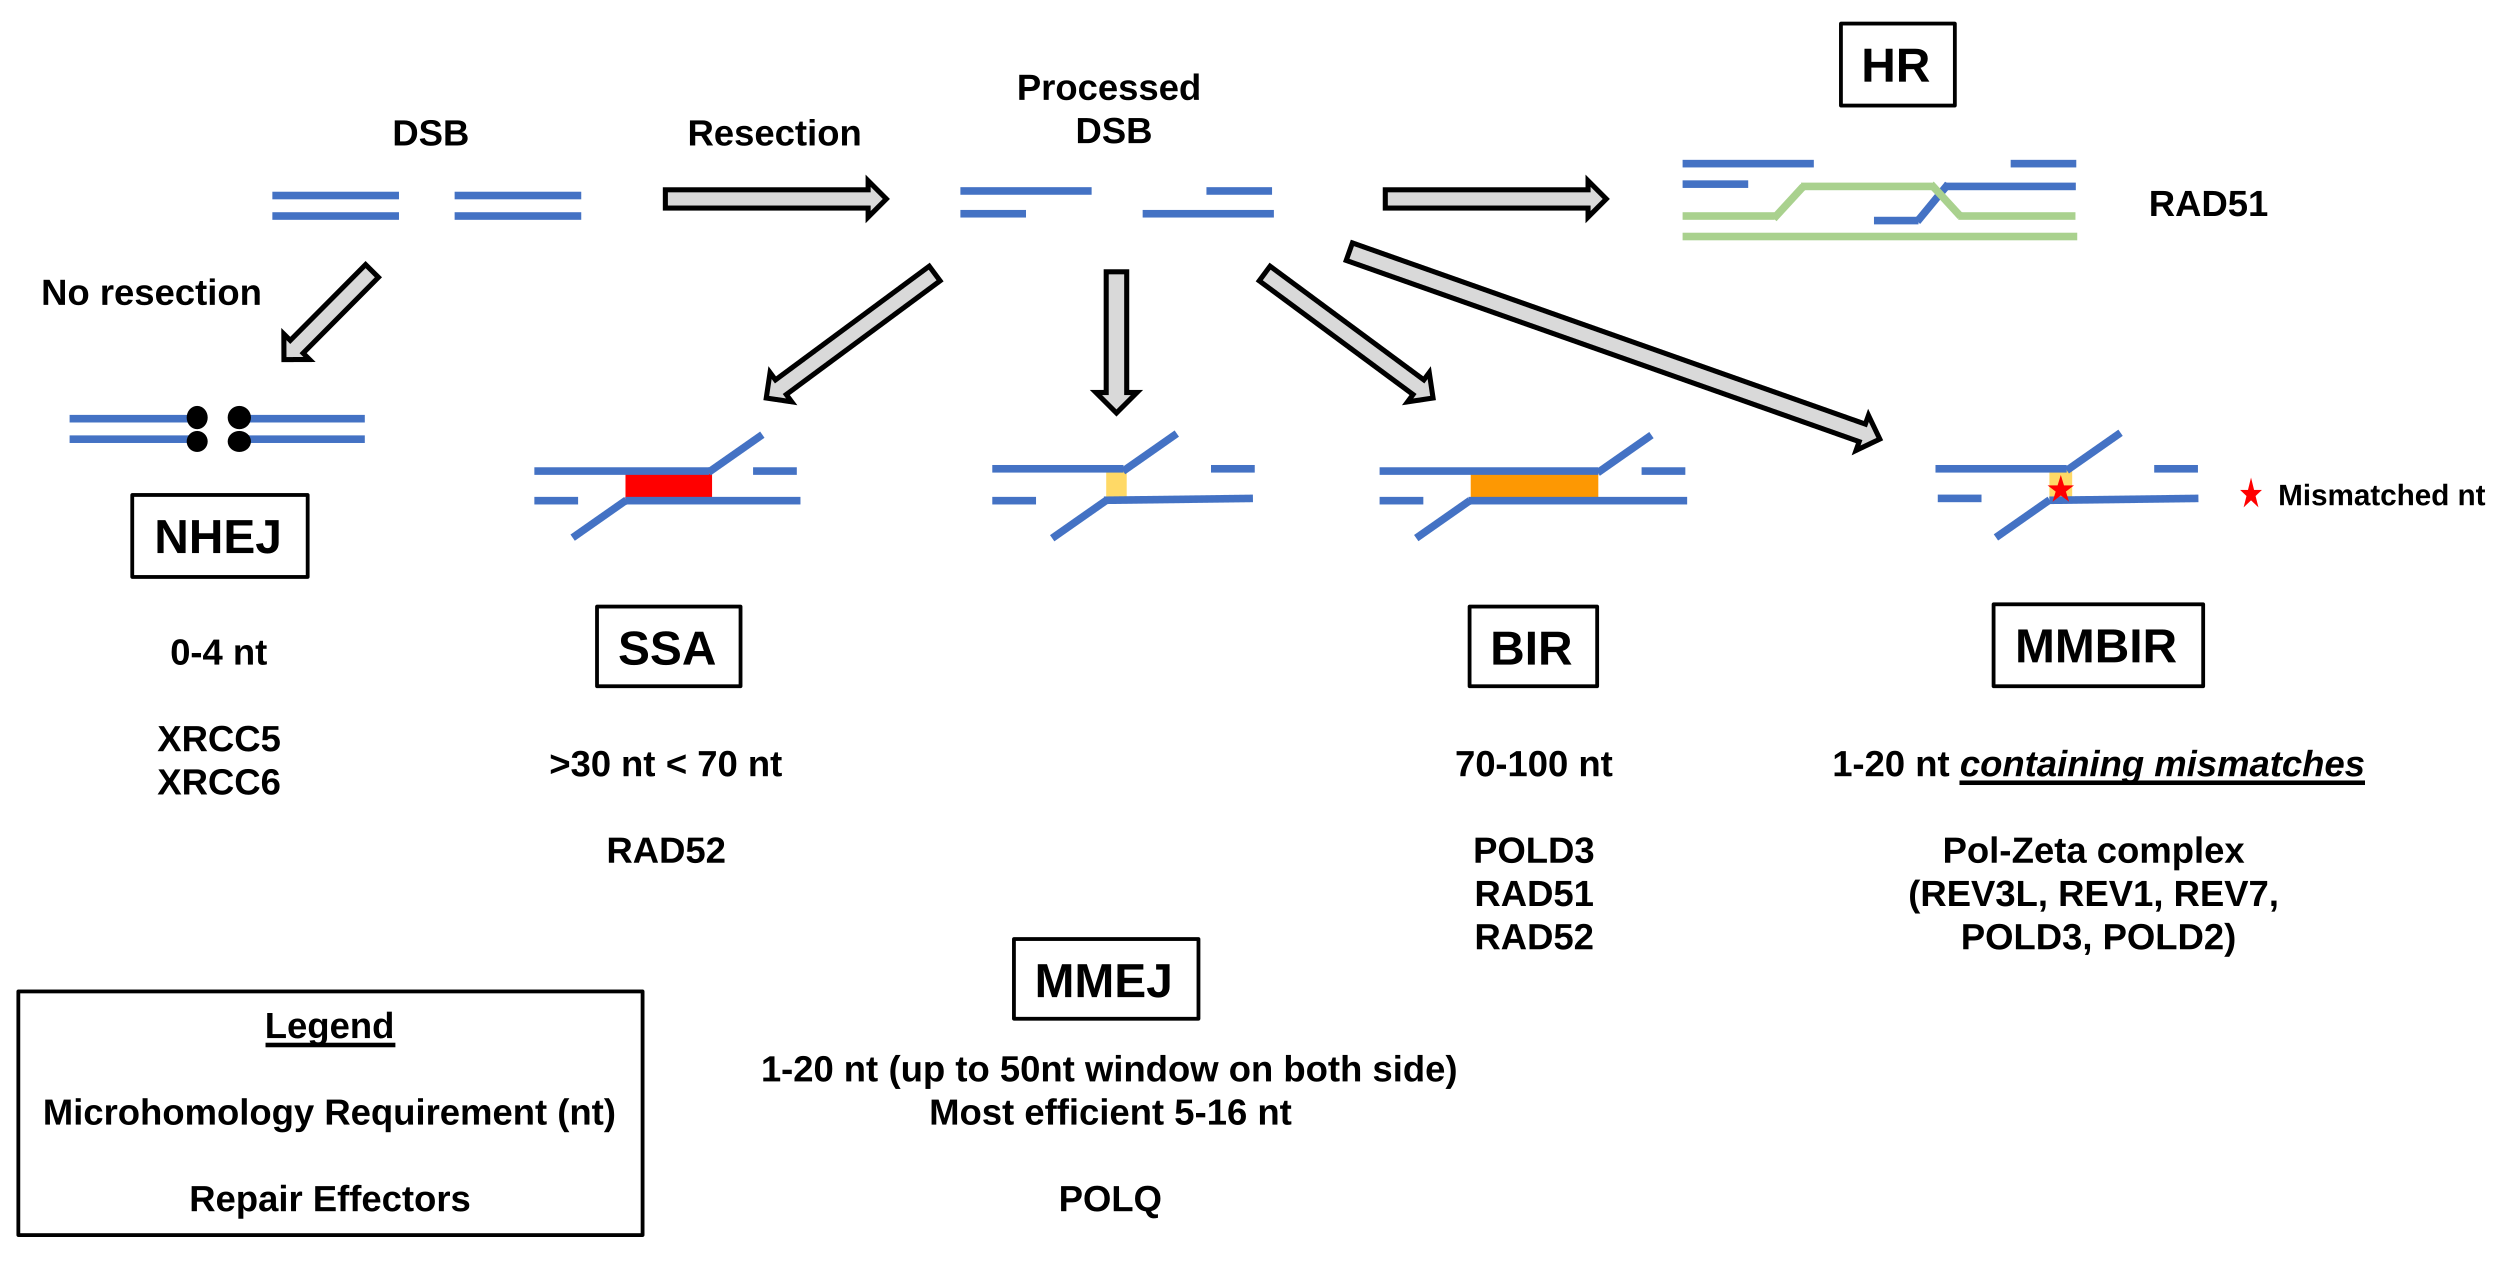
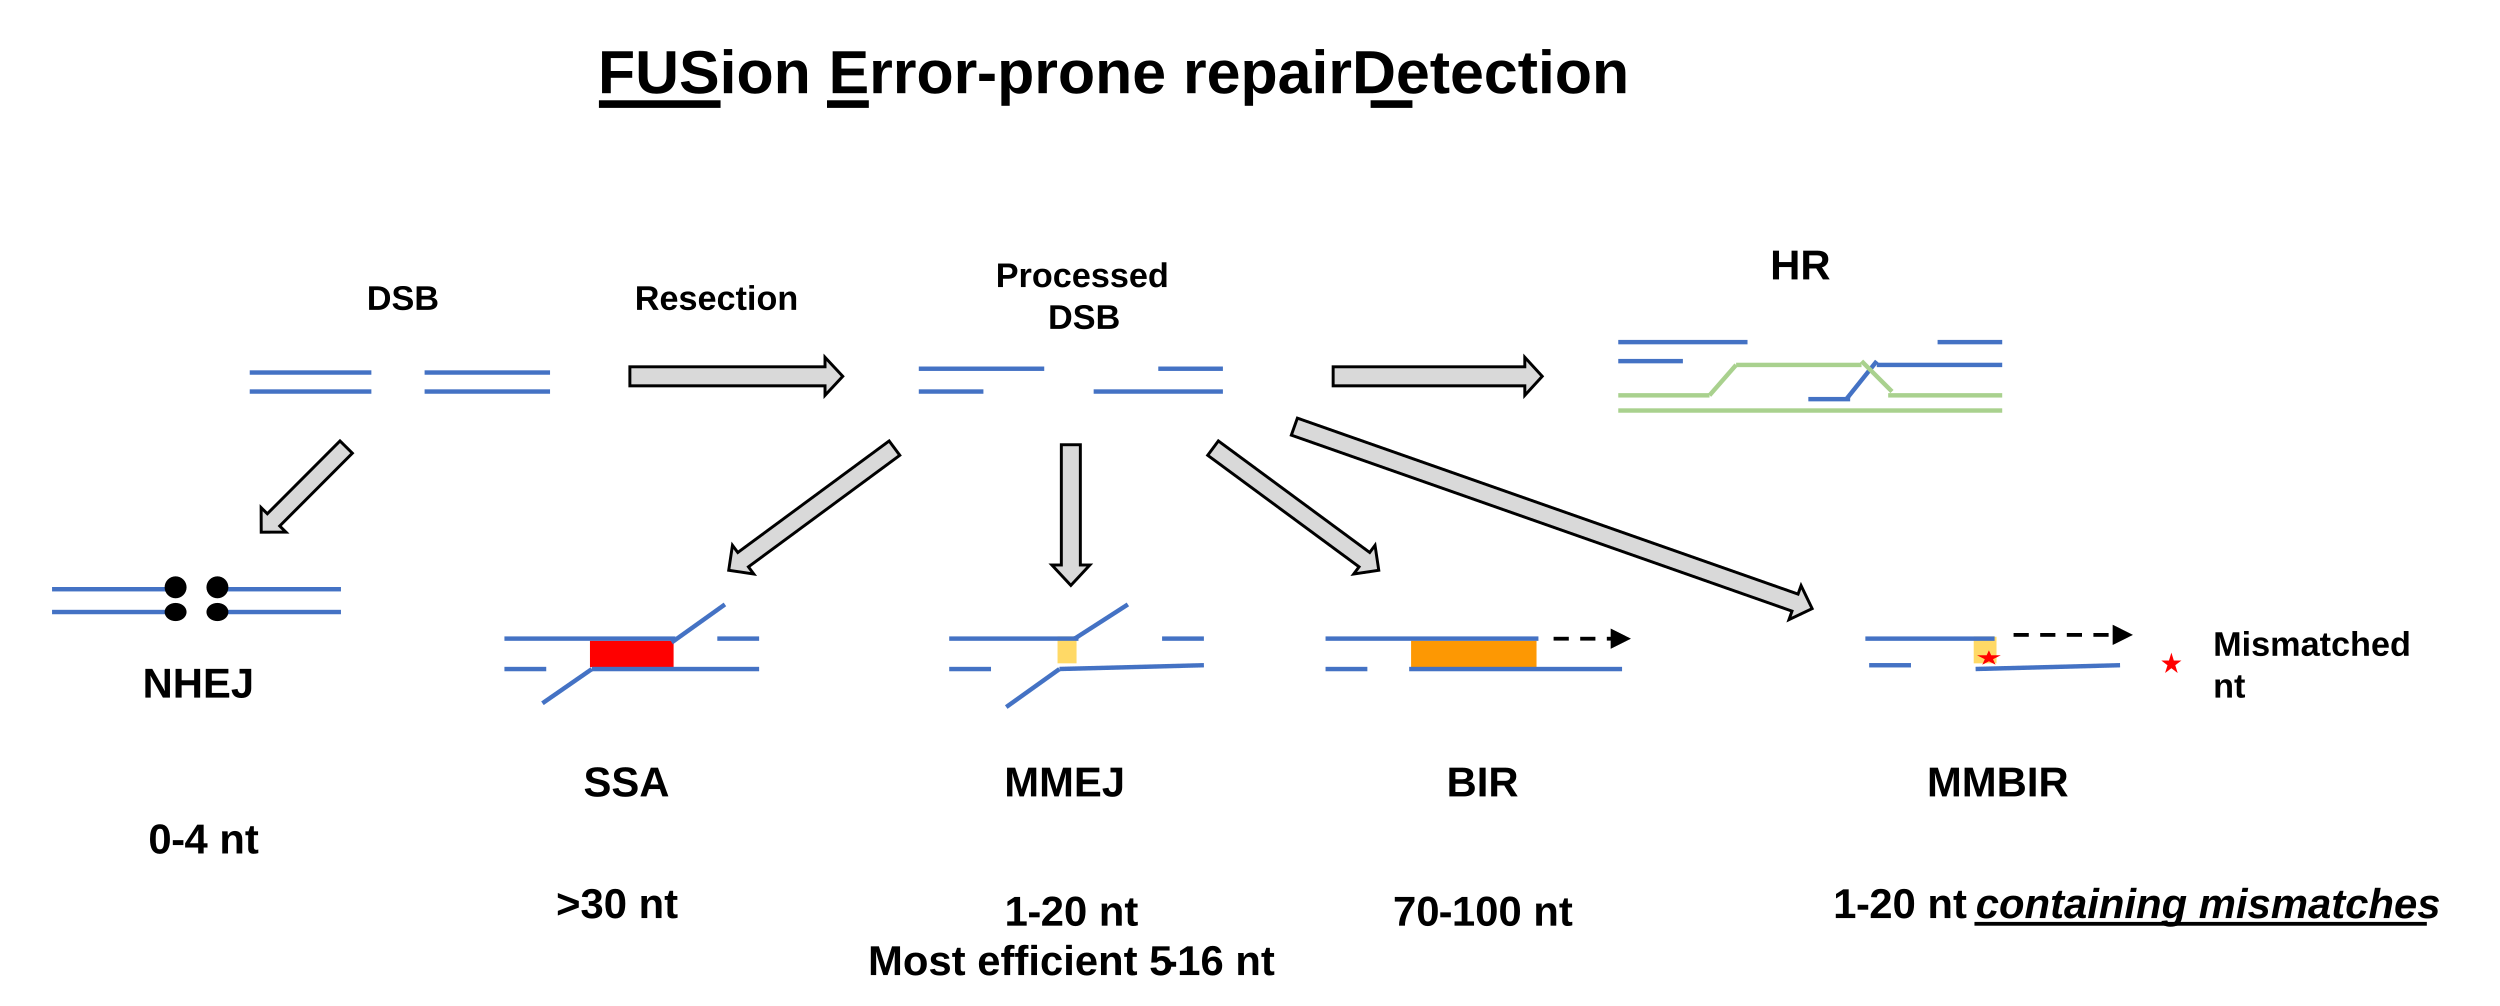
- <svg xmlns="http://www.w3.org/2000/svg" width="174mm" height="88mm" overflow="hidden" version="1.1" id="svg257" style="overflow:hidden">
+ <svg xmlns="http://www.w3.org/2000/svg" width="174mm" height="70mm" overflow="hidden" version="1.1" id="svg211" style="overflow:hidden">
  <defs id="defs5">
    <clipPath id="clip0">
      <rect x="0" y="0" width="1280" height="720" id="rect2" />
    </clipPath>
  </defs>
-   <path style="fill:none;fill-rule:evenodd;stroke:#4472c4;stroke-width:2;stroke-miterlimit:8" id="path9" stroke-miterlimit="8" d="M 71.646,51.433 H 104.955" />
-   <path style="fill:none;fill-rule:evenodd;stroke:#4472c4;stroke-width:2;stroke-miterlimit:8" id="path11" stroke-miterlimit="8" d="M 71.646,56.824 H 104.955" />
-   <path style="fill:none;fill-rule:evenodd;stroke:#4472c4;stroke-width:2;stroke-miterlimit:8" id="path13" stroke-miterlimit="8" d="m 119.591,51.433 h 33.309" />
-   <path style="fill:none;fill-rule:evenodd;stroke:#4472c4;stroke-width:2;stroke-miterlimit:8" id="path15" stroke-miterlimit="8" d="m 119.591,56.824 h 33.309" />
-   <path style="fill:#d9d9d9;fill-rule:evenodd;stroke:#000000;stroke-width:1.333;stroke-miterlimit:8" id="path17" stroke-miterlimit="8" d="m 99.545,72.95 -19.811,19.945 1.689,1.675 -6.73,0.025 -0.025,-6.727 1.689,1.675 19.81,-19.945 z" />
-   <path style="fill:none;fill-rule:evenodd;stroke:#4472c4;stroke-width:2;stroke-miterlimit:8" id="path19" stroke-miterlimit="8" d="M 18.308,110.138 H 51.617" />
-   <path style="fill:none;fill-rule:evenodd;stroke:#4472c4;stroke-width:2;stroke-miterlimit:8" id="path21" stroke-miterlimit="8" d="M 18.308,115.53 H 51.617" />
-   <path style="fill:none;fill-rule:evenodd;stroke:#4472c4;stroke-width:2;stroke-miterlimit:8" id="path23" stroke-miterlimit="8" d="M 62.657,110.138 H 95.965" />
-   <path style="fill:none;fill-rule:evenodd;stroke:#4472c4;stroke-width:2;stroke-miterlimit:8" id="path25" stroke-miterlimit="8" d="M 62.657,115.53 H 95.965" />
-   <path style="fill-rule:evenodd;stroke:#000000;stroke-width:1.333;stroke-miterlimit:8" id="path27" stroke-miterlimit="8" d="m 49.772,109.839 c 0,-1.323 0.939,-2.396 2.098,-2.396 1.158,0 2.098,1.073 2.098,2.396 0,1.323 -0.939,2.396 -2.098,2.396 -1.158,0 -2.098,-1.073 -2.098,-2.396 z" />
-   <path style="fill-rule:evenodd;stroke:#000000;stroke-width:1.333;stroke-miterlimit:8" id="path29" stroke-miterlimit="8" d="m 49.772,116.129 c 0,-1.158 0.939,-2.097 2.098,-2.097 1.158,0 2.098,0.939 2.098,2.097 0,1.158 -0.939,2.097 -2.098,2.097 -1.158,0 -2.098,-0.939 -2.098,-2.097 z" />
-   <path style="fill-rule:evenodd;stroke:#000000;stroke-width:1.333;stroke-miterlimit:8" id="path31" stroke-miterlimit="8" d="m 60.559,109.839 c 0,-1.323 1.073,-2.396 2.397,-2.396 1.324,0 2.397,1.073 2.397,2.396 0,1.323 -1.073,2.396 -2.397,2.396 -1.324,0 -2.397,-1.073 -2.397,-2.396 z" />
-   <path style="fill-rule:evenodd;stroke:#000000;stroke-width:1.333;stroke-miterlimit:8" id="path33" stroke-miterlimit="8" d="m 60.559,116.129 c 0,-1.158 1.073,-2.097 2.397,-2.097 1.324,0 2.397,0.939 2.397,2.097 0,1.158 -1.073,2.097 -2.397,2.097 -1.324,0 -2.397,-0.939 -2.397,-2.097 z" />
-   <rect style="fill:none;stroke:#000000;stroke-width:1;stroke-linejoin:round;stroke-miterlimit:10" id="rect35" stroke-miterlimit="10" height="21.565" width="46.147" y="130.206" x="34.789" />
-   <text style="font-weight:700;font-size:12.583px;font-family:Arial, Arial_MSFontService, sans-serif;stroke-width:1" id="text39" font-size="21" font-weight="700" x="40.573" y="145.514" transform="scale(1.000226,0.9997742)">NHEJ<tspan style="font-size:9.587px;stroke-width:1" id="tspan37" y="38.263" x="103.177" font-size="16">DSB</tspan>
+   <path style="fill:none;fill-rule:evenodd;stroke:#4472c4;stroke-width:1.165;stroke-miterlimit:8" id="path9" stroke-miterlimit="8" d="m 65.692,97.996 h 32" />
+   <path style="fill:none;fill-rule:evenodd;stroke:#4472c4;stroke-width:1.165;stroke-miterlimit:8" id="path11" stroke-miterlimit="8" d="m 65.692,102.996 h 32" />
+   <path style="fill:none;fill-rule:evenodd;stroke:#4472c4;stroke-width:1.165;stroke-miterlimit:8" id="path13" stroke-miterlimit="8" d="m 111.692,97.996 h 33" />
+   <path style="fill:none;fill-rule:evenodd;stroke:#4472c4;stroke-width:1.165;stroke-miterlimit:8" id="path15" stroke-miterlimit="8" d="m 111.692,102.996 h 33" />
+   <path style="fill:#d9d9d9;fill-rule:evenodd;stroke:#000000;stroke-width:0.776;stroke-miterlimit:8" id="path17" stroke-miterlimit="8" d="m 92.692,119.212 -19.113,19.153 1.629,1.608 -6.493,0.022 -0.023,-6.459 1.629,1.609 19.113,-19.15 z" />
+   <path style="fill:none;fill-rule:evenodd;stroke:#4472c4;stroke-width:1.165;stroke-miterlimit:8" id="path19" stroke-miterlimit="8" d="m 13.692,154.996 h 32" />
+   <path style="fill:none;fill-rule:evenodd;stroke:#4472c4;stroke-width:1.165;stroke-miterlimit:8" id="path21" stroke-miterlimit="8" d="m 13.692,160.996 h 32" />
+   <path style="fill:none;fill-rule:evenodd;stroke:#4472c4;stroke-width:1.165;stroke-miterlimit:8" id="path23" stroke-miterlimit="8" d="m 56.692,154.996 h 33" />
+   <path style="fill:none;fill-rule:evenodd;stroke:#4472c4;stroke-width:1.165;stroke-miterlimit:8" id="path25" stroke-miterlimit="8" d="m 56.692,160.996 h 33" />
+   <path style="fill-rule:evenodd;stroke:#000000;stroke-width:0.776;stroke-miterlimit:8" id="path27" stroke-miterlimit="8" d="m 43.693,154.493 c 0,-1.379 1.119,-2.499 2.5,-2.499 1.381,0 2.5,1.12 2.5,2.499 0,1.382 -1.119,2.501 -2.5,2.501 -1.381,0 -2.5,-1.119 -2.5,-2.501 z" />
+   <path style="fill-rule:evenodd;stroke:#000000;stroke-width:0.776;stroke-miterlimit:8" id="path29" stroke-miterlimit="8" d="m 43.693,160.995 c 0,-1.104 1.119,-2 2.5,-2 1.381,0 2.5,0.896 2.5,2 0,1.106 -1.119,2 -2.5,2 -1.381,0 -2.5,-0.894 -2.5,-2 z" />
+   <path style="fill-rule:evenodd;stroke:#000000;stroke-width:0.776;stroke-miterlimit:8" id="path31" stroke-miterlimit="8" d="m 54.693,154.493 c 0,-1.379 1.119,-2.499 2.5,-2.499 1.381,0 2.5,1.12 2.5,2.499 0,1.382 -1.119,2.501 -2.5,2.501 -1.381,0 -2.5,-1.119 -2.5,-2.501 z" />
+   <path style="fill-rule:evenodd;stroke:#000000;stroke-width:0.776;stroke-miterlimit:8" id="path33" stroke-miterlimit="8" d="m 54.693,160.995 c 0,-1.104 1.119,-2 2.5,-2 1.381,0 2.5,0.896 2.5,2 0,1.106 -1.119,2 -2.5,2 -1.381,0 -2.5,-0.894 -2.5,-2 z" />
+   <path style="fill:#d9d9d9;fill-rule:evenodd;stroke:#000000;stroke-width:0.776;stroke-miterlimit:8" id="path35" stroke-miterlimit="8" d="m 165.692,96.493 h 51.333 v -2.499 l 4.667,4.999 -4.667,5.001 v -2.499 h -51.333 z" />
+   <path style="fill:none;fill-rule:evenodd;stroke:#4472c4;stroke-width:1.165;stroke-miterlimit:8" id="path37" stroke-miterlimit="8" d="m 241.692,96.996 h 33" />
+   <path style="fill:none;fill-rule:evenodd;stroke:#4472c4;stroke-width:1.165;stroke-miterlimit:8" id="path39" stroke-miterlimit="8" d="m 241.692,102.996 h 17" />
+   <path style="fill:none;fill-rule:evenodd;stroke:#4472c4;stroke-width:1.165;stroke-miterlimit:8" id="path41" stroke-miterlimit="8" d="m 304.692,96.996 h 17" />
+   <path style="fill:none;fill-rule:evenodd;stroke:#4472c4;stroke-width:1.165;stroke-miterlimit:8" id="path43" stroke-miterlimit="8" d="m 287.692,102.996 h 34" />
+   <path style="fill:#d9d9d9;fill-rule:evenodd;stroke:#000000;stroke-width:0.776;stroke-miterlimit:8" id="path45" stroke-miterlimit="8" d="m 350.692,96.493 h 50.417 v -2.499 l 4.583,4.999 -4.583,5.001 v -2.499 h -50.417 z" />
+   <path style="fill:#d9d9d9;fill-rule:evenodd;stroke:#000000;stroke-width:0.776;stroke-miterlimit:8" id="path47" stroke-miterlimit="8" d="m 236.692,119.766 -39.812,29.343 1.401,1.886 -6.589,-0.982 0.986,-6.564 1.401,1.886 39.812,-29.34 z" />
+   <path style="fill:none;fill-rule:evenodd;stroke:#4472c4;stroke-width:1.165;stroke-miterlimit:8" id="path49" stroke-miterlimit="8" d="m 425.692,89.996 h 34" />
+   <path style="fill:none;fill-rule:evenodd;stroke:#4472c4;stroke-width:1.165;stroke-miterlimit:8" id="path51" stroke-miterlimit="8" d="m 425.692,94.996 h 17" />
+   <path style="fill:none;fill-rule:evenodd;stroke:#4472c4;stroke-width:1.165;stroke-miterlimit:8" id="path53" stroke-miterlimit="8" d="m 509.692,89.996 h 17" />
+   <path style="fill:none;fill-rule:evenodd;stroke:#4472c4;stroke-width:1.165;stroke-miterlimit:8" id="path55" stroke-miterlimit="8" d="m 493.692,95.996 h 33" />
+   <path style="fill:none;fill-rule:evenodd;stroke:#4472c4;stroke-width:1.165;stroke-miterlimit:8" id="path57" stroke-miterlimit="8" d="m 485.692,104.994 8,-10" />
+   <path style="fill:none;fill-rule:evenodd;stroke:#a9d18e;stroke-width:1.165;stroke-miterlimit:8" id="path59" stroke-miterlimit="8" d="m 425.692,103.996 h 24" />
+   <path style="fill:none;fill-rule:evenodd;stroke:#a9d18e;stroke-width:1.165;stroke-miterlimit:8" id="path61" stroke-miterlimit="8" d="m 449.691,103.995 7,-8" />
+   <path style="fill:none;fill-rule:evenodd;stroke:#a9d18e;stroke-width:1.165;stroke-miterlimit:8" id="path63" stroke-miterlimit="8" d="m 456.692,95.996 h 33" />
+   <path style="fill:none;fill-rule:evenodd;stroke:#a9d18e;stroke-width:1.165;stroke-miterlimit:8" id="path65" stroke-miterlimit="8" d="m 489.693,94.995 8,8" />
+   <path style="fill:none;fill-rule:evenodd;stroke:#a9d18e;stroke-width:1.165;stroke-miterlimit:8" id="path67" stroke-miterlimit="8" d="m 496.692,103.996 h 30" />
+   <path style="fill:none;fill-rule:evenodd;stroke:#a9d18e;stroke-width:1.165;stroke-miterlimit:8" id="path69" stroke-miterlimit="8" d="m 425.692,107.991 h 101" />
+   <path style="fill:none;fill-rule:evenodd;stroke:#4472c4;stroke-width:1.165;stroke-miterlimit:8" id="path71" stroke-miterlimit="8" d="m 475.692,104.996 h 11" />
+   <path style="fill:#ff0000;fill-rule:evenodd" id="path73" d="m 155.192,168.495 h 22 v 7 h -22 z" />
+   <path style="fill:none;fill-rule:evenodd;stroke:#4472c4;stroke-width:1.165;stroke-miterlimit:8" id="path75" stroke-miterlimit="8" d="m 142.691,184.996 13,-9" />
+   <path style="fill:none;fill-rule:evenodd;stroke:#4472c4;stroke-width:1.165;stroke-miterlimit:8" id="path77" stroke-miterlimit="8" d="m 132.692,175.996 h 11" />
+   <path style="fill:none;fill-rule:evenodd;stroke:#4472c4;stroke-width:1.165;stroke-miterlimit:8" id="path79" stroke-miterlimit="8" d="m 176.692,168.994 14,-10" />
+   <path style="fill:none;fill-rule:evenodd;stroke:#4472c4;stroke-width:1.165;stroke-miterlimit:8" id="path81" stroke-miterlimit="8" d="m 188.692,167.991 h 11" />
+   <path style="fill:none;fill-rule:evenodd;stroke:#4472c4;stroke-width:1.165;stroke-miterlimit:8" id="path83" stroke-miterlimit="8" d="m 132.692,167.991 h 45" />
+   <path style="fill:none;fill-rule:evenodd;stroke:#4472c4;stroke-width:1.165;stroke-miterlimit:8" id="path85" stroke-miterlimit="8" d="m 155.692,175.996 h 44" />
+   <path style="fill:#d9d9d9;fill-rule:evenodd;stroke:#000000;stroke-width:0.776;stroke-miterlimit:8" id="path87" stroke-miterlimit="8" d="m 284.192,116.995 v 31.629 h 2.5 l -5,5.371 -5,-5.371 h 2.5 v -31.629 z" />
+   <path style="fill:#ffd966;fill-rule:evenodd" id="path89" d="m 278.191,167.495 h 5.001 v 7 h -5.001 z" />
+   <path style="fill:none;fill-rule:evenodd;stroke:#4472c4;stroke-width:1.165;stroke-miterlimit:8" id="path91" stroke-miterlimit="8" d="m 249.692,167.991 h 34" />
+   <path style="fill:none;fill-rule:evenodd;stroke:#4472c4;stroke-width:1.165;stroke-miterlimit:8" id="path93" stroke-miterlimit="8" d="m 264.692,185.994 14,-10" />
+   <path style="fill:none;fill-rule:evenodd;stroke:#4472c4;stroke-width:1.165;stroke-miterlimit:8" id="path95" stroke-miterlimit="8" d="m 249.692,175.996 h 11" />
+   <path style="fill:none;fill-rule:evenodd;stroke:#4472c4;stroke-width:1.165;stroke-miterlimit:8" id="path97" stroke-miterlimit="8" d="m 282.692,167.996 14,-9" />
+   <path style="fill:none;fill-rule:evenodd;stroke:#4472c4;stroke-width:1.165;stroke-miterlimit:8" id="path99" stroke-miterlimit="8" d="m 305.692,167.991 h 11" />
+   <path style="fill:none;fill-rule:evenodd;stroke:#4472c4;stroke-width:1.165;stroke-miterlimit:8" id="path101" stroke-miterlimit="8" d="m 278.692,175.983 38,-1" />
+   <path style="fill:#d9d9d9;fill-rule:evenodd;stroke:#000000;stroke-width:0.776;stroke-miterlimit:8" id="path103" stroke-miterlimit="8" d="m 317.692,119.766 39.812,29.343 -1.4,1.886 6.588,-0.982 -0.986,-6.564 -1.4,1.886 -39.812,-29.34 z" />
+   <path style="fill:#fd9803;fill-rule:evenodd" id="path105" d="m 371.192,168.495 h 33 v 7 h -33 z" />
+   <path style="fill:none;fill-rule:evenodd;stroke:#4472c4;stroke-width:1.165;stroke-miterlimit:8" id="path107" stroke-miterlimit="8" d="m 348.692,175.996 h 11" />
+   <path style="fill:none;fill-rule:evenodd;stroke:#4472c4;stroke-width:1.165;stroke-miterlimit:8" id="path109" stroke-miterlimit="8" d="m 348.692,167.991 h 56" />
+   <path style="fill:none;fill-rule:evenodd;stroke:#4472c4;stroke-width:1.165;stroke-miterlimit:8" id="path111" stroke-miterlimit="8" d="m 370.692,175.996 h 56" />
+   <path style="fill:#ffd966;fill-rule:evenodd" id="path113" d="m 519.194,167.496 h 6 v 7 h -6 z" />
+   <path style="fill:none;fill-rule:evenodd;stroke:#4472c4;stroke-width:1.165;stroke-miterlimit:8" id="path115" stroke-miterlimit="8" d="m 490.692,167.996 h 34" />
+   <path style="fill:none;fill-rule:evenodd;stroke:#4472c4;stroke-width:1.165;stroke-miterlimit:8" id="path117" stroke-miterlimit="8" d="m 491.692,174.996 h 11" />
+   <path style="fill:none;fill-rule:evenodd;stroke:#4472c4;stroke-width:1.165;stroke-miterlimit:8" id="path119" stroke-miterlimit="8" d="m 519.692,175.983 38,-1" />
+   <path style="fill:#ff0000;fill-rule:evenodd;stroke:#ff0000;stroke-width:0.776;stroke-miterlimit:8" id="path121" stroke-miterlimit="8" d="m 521.692,172.763 h 1.146 l 0.353,-0.765 0.354,0.765 h 1.148 l -0.928,0.472 0.354,0.763 -0.928,-0.471 -0.925,0.471 0.354,-0.763 z" />
+   <path style="fill:#ff0000;fill-rule:evenodd;stroke:#ff0000;stroke-width:0.776;stroke-miterlimit:8" id="path123" stroke-miterlimit="8" d="m 569.692,174.142 h 1.148 l 0.354,-1.148 0.353,1.148 h 1.146 l -0.928,0.707 0.354,1.146 -0.925,-0.708 -0.928,0.708 0.354,-1.146 z" />
+   <path style="fill:#d9d9d9;fill-rule:evenodd;stroke:#000000;stroke-width:0.776;stroke-miterlimit:8" id="path125" stroke-miterlimit="8" d="m 339.692,114.471 131.703,46.286 -0.794,2.238 6.091,-2.893 -2.909,-6.057 -0.796,2.238 -131.704,-46.288 z" />
+   <text style="font-weight:700;font-size:9px;font-family:Arial, Arial_MSFontService, sans-serif" id="text183" font-size="9" font-weight="700" x="96.479" y="81.506">DSB<tspan style="font-size:9px" id="tspan127" y="81.506" x="166.968" font-size="9">Resection</tspan>
+     <tspan style="font-size:9px" id="tspan129" y="75.506" x="261.93" font-size="9">Processed</tspan>
+     <tspan style="font-size:9px" id="tspan131" y="86.506" x="275.684" font-size="9">DSB</tspan>
+     <tspan style="font-size:11px" id="tspan133" y="183.506" x="37.504" font-size="11">NHEJ</tspan>
+     <tspan style="font-size:11px" id="tspan135" y="209.506" x="153.497" font-size="11">SSA</tspan>
+     <tspan style="font-size:11px" id="tspan137" y="209.506" x="264.175" font-size="11">MMEJ</tspan>
+     <tspan style="font-size:11px" id="tspan139" y="209.506" x="380.522" font-size="11">BIR</tspan>
+     <tspan style="font-size:11px" id="tspan141" y="209.506" x="506.898" font-size="11">MMBIR</tspan>
+     <tspan style="font-size:9px" id="tspan143" y="172.506" x="582.176" font-size="9">Mismatched</tspan>
+     <tspan style="font-size:9px" id="tspan145" y="183.506" x="582.176" font-size="9">nt</tspan>
+     <tspan style="font-size:11px" id="tspan147" y="73.506" x="465.652" font-size="11">HR</tspan>
+     <tspan style="font-size:11px" id="tspan149" y="224.506" x="39.022" font-size="11">0</tspan>
+     <tspan style="font-size:11px" id="tspan151" y="224.506" x="45.022" font-size="11">-</tspan>
+     <tspan style="font-size:11px" id="tspan153" y="224.506" x="48.522" font-size="11">4 nt</tspan>
+     <tspan style="font-size:11px" id="tspan155" y="241.506" x="146.27" font-size="11">&gt;30 nt</tspan>
+     <tspan style="font-size:11px" id="tspan157" y="243.506" x="264.26" font-size="11">1</tspan>
+     <tspan style="font-size:11px" id="tspan159" y="243.506" x="270.26" font-size="11">-</tspan>
+     <tspan style="font-size:11px" id="tspan161" y="243.506" x="273.76" font-size="11">20 nt</tspan>
+     <tspan style="font-size:11px" id="tspan163" y="256.506" x="228.34" font-size="11">Most efficient 5</tspan>
+     <tspan style="font-size:11px" id="tspan165" y="256.506" x="306.173" font-size="11">-</tspan>
+     <tspan style="font-size:11px" id="tspan167" y="256.506" x="309.673" font-size="11">16 nt</tspan>
+     <tspan style="font-size:11px" id="tspan169" y="243.506" x="366.439" font-size="11">70</tspan>
+     <tspan style="font-size:11px" id="tspan171" y="243.506" x="378.439" font-size="11">-</tspan>
+     <tspan style="font-size:11px" id="tspan173" y="243.506" x="381.939" font-size="11">100 nt</tspan>
+     <tspan style="font-size:11px" id="tspan175" y="241.506" x="482.226" font-size="11">1</tspan>
+     <tspan style="font-size:11px" id="tspan177" y="241.506" x="488.226" font-size="11">-</tspan>
+     <tspan style="font-size:11px" id="tspan179" y="241.506" x="491.726" font-size="11">20 nt</tspan>
+     <tspan style="font-style:italic;font-size:11px" id="tspan181" y="241.506" x="519.726" font-size="11" font-style="italic">containing mismatches</tspan>
  </text>
-   <path style="fill:#d9d9d9;fill-rule:evenodd;stroke:#000000;stroke-width:1.333;stroke-miterlimit:8" id="path41" stroke-miterlimit="8" d="m 175.026,49.935 h 53.338 v -2.396 l 4.794,4.792 -4.794,4.792 v -2.396 h -53.338 z" />
-   <text style="font-weight:700;font-size:9.587px;font-family:Arial, Arial_MSFontService, sans-serif;stroke-width:1" id="text45" font-size="16" font-weight="700" x="10.808" y="80.205" transform="scale(1.000226,0.9997742)">No resection<tspan style="font-size:9.587px;stroke-width:1" id="tspan43" y="38.263" x="180.814" font-size="16">Resection</tspan>
-   </text>
-   <path style="fill:none;fill-rule:evenodd;stroke:#4472c4;stroke-width:2;stroke-miterlimit:8" id="path47" stroke-miterlimit="8" d="m 252.637,50.235 h 34.52" />
-   <path style="fill:none;fill-rule:evenodd;stroke:#4472c4;stroke-width:2;stroke-miterlimit:8" id="path49" stroke-miterlimit="8" d="m 252.637,56.225 h 17.26" />
-   <path style="fill:none;fill-rule:evenodd;stroke:#4472c4;stroke-width:2;stroke-miterlimit:8" id="path51" stroke-miterlimit="8" d="m 317.361,50.235 h 17.26" />
-   <path style="fill:none;fill-rule:evenodd;stroke:#4472c4;stroke-width:2;stroke-miterlimit:8" id="path53" stroke-miterlimit="8" d="m 300.581,56.225 h 34.52" />
-   <path style="fill:#d9d9d9;fill-rule:evenodd;stroke:#000000;stroke-width:1.333;stroke-miterlimit:8" id="path55" stroke-miterlimit="8" d="m 364.407,49.935 h 53.338 v -2.396 l 4.794,4.792 -4.794,4.792 v -2.396 h -53.338 z" />
-   <rect style="fill:none;stroke:#000000;stroke-width:1;stroke-linejoin:round;stroke-miterlimit:10" id="rect57" stroke-miterlimit="10" height="21.565" width="29.965" y="6.206" x="484.268" />
-   <text style="font-weight:700;font-size:12.583px;font-family:Arial, Arial_MSFontService, sans-serif;stroke-width:1" id="text63" font-size="21" font-weight="700" x="489.504" y="21.486" transform="scale(1.000226,0.9997742)">HR<tspan style="font-size:9.587px;stroke-width:1" id="tspan59" y="26.279" x="267.421" font-size="16">Processed</tspan>
-     <tspan style="font-size:9.587px;stroke-width:1" id="tspan61" y="37.663" x="282.848" font-size="16">DSB</tspan>
-   </text>
-   <path style="fill:#d9d9d9;fill-rule:evenodd;stroke:#000000;stroke-width:1.333;stroke-miterlimit:8" id="path65" stroke-miterlimit="8" d="m 247.288,73.872 -40.451,29.907 1.423,1.923 -6.694,-1.002 1.001,-6.691 1.423,1.923 40.45,-29.908 z" />
-   <path style="fill:none;fill-rule:evenodd;stroke:#4472c4;stroke-width:2;stroke-miterlimit:8" id="path67" stroke-miterlimit="8" d="m 442.616,43.046 h 34.52" />
-   <path style="fill:none;fill-rule:evenodd;stroke:#4472c4;stroke-width:2;stroke-miterlimit:8" id="path69" stroke-miterlimit="8" d="m 442.616,48.438 h 17.26" />
-   <path style="fill:none;fill-rule:evenodd;stroke:#4472c4;stroke-width:2;stroke-miterlimit:8" id="path71" stroke-miterlimit="8" d="m 528.916,43.046 h 17.26" />
-   <path style="fill:none;fill-rule:evenodd;stroke:#4472c4;stroke-width:2;stroke-miterlimit:8" id="path73" stroke-miterlimit="8" d="m 511.536,49.037 h 34.52" />
-   <path style="fill:none;fill-rule:evenodd;stroke:#4472c4;stroke-width:2;stroke-miterlimit:8" id="path75" stroke-miterlimit="8" d="m 504.345,58.274 8.104,-9.836" />
-   <path style="fill:none;fill-rule:evenodd;stroke:#a9d18e;stroke-width:2;stroke-miterlimit:8" id="path77" stroke-miterlimit="8" d="m 442.616,56.824 h 24.228" />
-   <path style="fill:none;fill-rule:evenodd;stroke:#a9d18e;stroke-width:2;stroke-miterlimit:8" id="path79" stroke-miterlimit="8" d="m 466.589,57.511 7.776,-8.475" />
-   <path style="fill:none;fill-rule:evenodd;stroke:#a9d18e;stroke-width:2;stroke-miterlimit:8" id="path81" stroke-miterlimit="8" d="m 473.78,49.037 h 34.52" />
-   <path style="fill:none;fill-rule:evenodd;stroke:#a9d18e;stroke-width:2;stroke-miterlimit:8" id="path83" stroke-miterlimit="8" d="m 507.941,48.438 7.777,8.475" />
-   <path style="fill:none;fill-rule:evenodd;stroke:#a9d18e;stroke-width:2;stroke-miterlimit:8" id="path85" stroke-miterlimit="8" d="m 515.132,56.824 h 30.828" />
-   <path style="fill:none;fill-rule:evenodd;stroke:#a9d18e;stroke-width:2;stroke-miterlimit:8" id="path87" stroke-miterlimit="8" d="M 442.616,62.215 H 546.428" />
-   <path style="fill:none;fill-rule:evenodd;stroke:#4472c4;stroke-width:2;stroke-miterlimit:8" id="path89" stroke-miterlimit="8" d="m 492.958,58.022 h 11.711" />
-   <rect style="fill:#ff0000;stroke-width:1" id="rect91" height="7.188" width="22.774" y="124.515" x="164.539" />
-   <path style="fill:none;fill-rule:evenodd;stroke:#4472c4;stroke-width:2;stroke-miterlimit:8" id="path93" stroke-miterlimit="8" d="m 150.634,141.436 14.139,-9.895" />
-   <path style="fill:none;fill-rule:evenodd;stroke:#4472c4;stroke-width:2;stroke-miterlimit:8" id="path95" stroke-miterlimit="8" d="m 140.566,131.703 h 11.507" />
-   <path style="fill:none;fill-rule:evenodd;stroke:#4472c4;stroke-width:2;stroke-miterlimit:8" id="path97" stroke-miterlimit="8" d="m 186.394,124.233 14.139,-9.895" />
-   <path style="fill:none;fill-rule:evenodd;stroke:#4472c4;stroke-width:2;stroke-miterlimit:8" id="path99" stroke-miterlimit="8" d="m 198.1,123.916 h 11.507" />
-   <path style="fill:none;fill-rule:evenodd;stroke:#4472c4;stroke-width:2;stroke-miterlimit:8" id="path101" stroke-miterlimit="8" d="m 140.566,123.916 h 46.027" />
-   <path style="fill:none;fill-rule:evenodd;stroke:#4472c4;stroke-width:2;stroke-miterlimit:8" id="path103" stroke-miterlimit="8" d="m 164.539,131.703 46.027,-8e-5" />
-   <rect style="fill:none;stroke:#000000;stroke-width:1;stroke-linejoin:round;stroke-miterlimit:10" id="rect105" stroke-miterlimit="10" height="20.966" width="37.756" y="159.559" x="157.047" />
-   <text style="font-weight:700;font-size:12.583px;font-family:Arial, Arial_MSFontService, sans-serif;stroke-width:1" id="text107" font-size="21" font-weight="700" x="162.548" y="174.873" transform="scale(1.000226,0.9997742)">SSA</text>
-   <path style="fill:#d9d9d9;fill-rule:evenodd;stroke:#000000;stroke-width:1.333;stroke-miterlimit:8" id="path109" stroke-miterlimit="8" d="M 296.386,71.5 V 103.249 h 2.697 l -5.394,5.391 -5.394,-5.391 h 2.697 V 71.5 Z" />
-   <rect style="fill:#ffd966;stroke-width:1" id="rect111" height="7.787" width="5.394" y="123.317" x="290.992" />
-   <path style="fill:none;fill-rule:evenodd;stroke:#4472c4;stroke-width:2;stroke-miterlimit:8" id="path113" stroke-miterlimit="8" d="m 261.027,123.317 h 34.52" />
-   <path style="fill:none;fill-rule:evenodd;stroke:#4472c4;stroke-width:2;stroke-miterlimit:8" id="path115" stroke-miterlimit="8" d="m 276.78,141.585 14.138,-9.895" />
-   <path style="fill:none;fill-rule:evenodd;stroke:#4472c4;stroke-width:2;stroke-miterlimit:8" id="path117" stroke-miterlimit="8" d="m 261.027,131.703 h 11.507" />
-   <path style="fill:none;fill-rule:evenodd;stroke:#4472c4;stroke-width:2;stroke-miterlimit:8" id="path119" stroke-miterlimit="8" d="m 295.422,123.942 14.139,-9.895" />
-   <path style="fill:none;fill-rule:evenodd;stroke:#4472c4;stroke-width:2;stroke-miterlimit:8" id="path121" stroke-miterlimit="8" d="m 318.56,123.317 h 11.507" />
-   <path style="fill:none;fill-rule:evenodd;stroke:#4472c4;stroke-width:2;stroke-miterlimit:8" id="path123" stroke-miterlimit="8" d="m 290.393,131.605 39.198,-0.5" />
-   <rect style="fill:none;stroke:#000000;stroke-width:1;stroke-linejoin:round;stroke-miterlimit:10" id="rect125" stroke-miterlimit="10" height="20.966" width="48.544" y="247.018" x="266.72" />
-   <text style="font-weight:700;font-size:12.583px;font-family:Arial, Arial_MSFontService, sans-serif;stroke-width:1" id="text127" font-size="21" font-weight="700" x="272.09" y="262.352" transform="scale(1.000226,0.9997742)">MMEJ</text>
-   <path style="fill:#d9d9d9;fill-rule:evenodd;stroke:#000000;stroke-width:1.333;stroke-miterlimit:8" id="path129" stroke-miterlimit="8" d="m 331.251,73.872 40.45,29.908 -1.423,1.923 6.694,-1.001 -1.002,-6.691 -1.423,1.923 -40.45,-29.908 z" />
-   <rect style="fill:#fd9803;stroke-width:1" id="rect131" height="7.188" width="33.561" y="124.515" x="386.881" />
-   <path style="fill:none;fill-rule:evenodd;stroke:#4472c4;stroke-width:2;stroke-miterlimit:8" id="path133" stroke-miterlimit="8" d="m 372.546,141.547 14.139,-9.895" />
-   <path style="fill:none;fill-rule:evenodd;stroke:#4472c4;stroke-width:2;stroke-miterlimit:8" id="path135" stroke-miterlimit="8" d="m 362.909,131.703 h 11.507" />
-   <path style="fill:none;fill-rule:evenodd;stroke:#4472c4;stroke-width:2;stroke-miterlimit:8" id="path137" stroke-miterlimit="8" d="m 420.284,124.344 14.139,-9.895" />
-   <path style="fill:none;fill-rule:evenodd;stroke:#4472c4;stroke-width:2;stroke-miterlimit:8" id="path139" stroke-miterlimit="8" d="m 431.829,123.916 h 11.507" />
-   <path style="fill:none;fill-rule:evenodd;stroke:#4472c4;stroke-width:2;stroke-miterlimit:8" id="path141" stroke-miterlimit="8" d="m 362.909,123.916 h 57.533" />
-   <path style="fill:none;fill-rule:evenodd;stroke:#4472c4;stroke-width:2;stroke-miterlimit:8" id="path143" stroke-miterlimit="8" d="m 386.282,131.703 h 57.533" />
-   <rect style="fill:none;stroke:#000000;stroke-width:1;stroke-linejoin:round;stroke-miterlimit:10" id="rect145" stroke-miterlimit="10" height="20.966" width="33.561" y="159.559" x="386.581" />
-   <text style="font-weight:700;font-size:12.583px;font-family:Arial, Arial_MSFontService, sans-serif;stroke-width:1" id="text199" font-size="21" font-weight="700" x="391.907" y="174.873" transform="scale(1.000226,0.9997742)">BIR<tspan style="font-size:9.587px;stroke-width:1" id="tspan147" y="174.873" x="44.767" font-size="16">0</tspan>
-     <tspan style="font-size:9.587px;stroke-width:1" id="tspan149" y="174.873" x="50.06" font-size="16">-</tspan>
-     <tspan style="font-size:9.587px;stroke-width:1" id="tspan151" y="174.873" x="53.255" font-size="16">4 nt</tspan>
-     <tspan style="font-size:9.587px;stroke-width:1" id="tspan153" y="197.642" x="41.372" font-size="16">XRCC5</tspan>
-     <tspan style="font-size:9.587px;stroke-width:1" id="tspan155" y="209.026" x="41.372" font-size="16">XRCC6</tspan>
-     <tspan style="font-size:9.587px;stroke-width:1" id="tspan157" y="204.233" x="144.454" font-size="16">&gt;30</tspan>
-     <tspan style="font-size:9.587px;stroke-width:1" id="tspan159" y="204.233" x="163.328" font-size="16">nt</tspan>
-     <tspan style="font-size:9.587px;stroke-width:1" id="tspan161" y="204.233" x="175.112" font-size="16">&lt; 70</tspan>
-     <tspan style="font-size:9.587px;stroke-width:1" id="tspan163" y="204.233" x="196.682" font-size="16">nt</tspan>
-     <tspan style="font-size:9.587px;stroke-width:1" id="tspan165" y="227.001" x="159.486" font-size="16">RAD52</tspan>
-     <tspan style="font-size:9.587px;stroke-width:1" id="tspan167" y="284.522" x="200.126" font-size="16">1</tspan>
-     <tspan style="font-size:9.587px;stroke-width:1" id="tspan169" y="284.522" x="205.418" font-size="16">-</tspan>
-     <tspan style="font-size:9.587px;stroke-width:1" id="tspan171" y="284.522" x="208.614" font-size="16">20</tspan>
-     <tspan style="font-size:9.587px;stroke-width:1" id="tspan173" y="284.522" x="221.895" font-size="16">nt</tspan>
-     <tspan style="font-size:9.587px;stroke-width:1" id="tspan175" y="284.522" x="233.679" font-size="16">(up to 50nt window on both side)</tspan>
-     <tspan style="font-size:9.587px;stroke-width:1" id="tspan177" y="295.906" x="244.364" font-size="16">Most efficient 5</tspan>
-     <tspan style="font-size:9.587px;stroke-width:1" id="tspan179" y="295.906" x="314.168" font-size="16">-</tspan>
-     <tspan style="font-size:9.587px;stroke-width:1" id="tspan181" y="295.906" x="317.363" font-size="16">16 nt</tspan>
-     <tspan style="font-size:9.587px;stroke-width:1" id="tspan183" y="318.674" x="278.417" font-size="16">POLQ</tspan>
-     <tspan style="font-size:9.587px;stroke-width:1" id="tspan185" y="204.233" x="382.671" font-size="16">70</tspan>
-     <tspan style="font-size:9.587px;stroke-width:1" id="tspan187" y="204.233" x="393.257" font-size="16">-</tspan>
-     <tspan style="font-size:9.587px;stroke-width:1" id="tspan189" y="204.233" x="396.452" font-size="16">100 nt</tspan>
-     <tspan style="font-size:9.587px;stroke-width:1" id="tspan191" y="227.001" x="387.417" font-size="16">POLD3</tspan>
-     <tspan style="font-size:9.587px;stroke-width:1" id="tspan193" y="238.386" x="387.764" font-size="16">RAD51</tspan>
-     <tspan style="font-size:9.587px;stroke-width:1" id="tspan195" y="249.77" x="387.764" font-size="16">RAD52</tspan>
-     <tspan style="font-size:9.587px;stroke-width:1" id="tspan197" y="56.837" x="565.117" font-size="16">RAD51</tspan>
-   </text>
-   <rect style="fill:none;stroke:#000000;stroke-width:1;stroke-linejoin:round;stroke-miterlimit:10" id="rect201" stroke-miterlimit="10" height="21.565" width="55.136" y="158.96" x="524.422" />
-   <text style="font-weight:700;font-size:12.583px;font-family:Arial, Arial_MSFontService, sans-serif;stroke-width:1" id="text211" font-size="21" font-weight="700" x="529.94" y="174.274" transform="scale(1.000226,0.9997742)">MMBIR<tspan style="font-size:9.587px;stroke-width:1" id="tspan203" y="204.233" x="481.879" font-size="16">1</tspan>
-     <tspan style="font-size:9.587px;stroke-width:1" id="tspan205" y="204.233" x="487.172" font-size="16">-</tspan>
-     <tspan style="font-size:9.587px;stroke-width:1" id="tspan207" y="204.233" x="490.367" font-size="16">20 nt</tspan>
-     <tspan style="font-style:italic;font-size:9.587px;stroke-width:1" id="tspan209" y="204.233" x="515.432" font-size="16" font-style="italic">containing mismatches</tspan>
-   </text>
-   <path style="fill-rule:evenodd;stroke-width:1" id="path213" d="m 515.449,205.304 h 26.669 26.67 26.669 26.669 v 1.198 h -26.669 -26.669 -26.67 -26.669 z" />
-   <text style="font-weight:700;font-size:9.587px;font-family:Arial, Arial_MSFontService, sans-serif;stroke-width:1" id="text221" font-size="16" font-weight="700" x="510.886" y="227.001" transform="scale(1.000226,0.9997742)">Pol-<tspan style="font-size:9.587px;stroke-width:1" id="tspan215" y="227.001" x="529.061" font-size="16">Zeta complex</tspan>
-     <tspan style="font-size:9.587px;stroke-width:1" id="tspan217" y="238.386" x="501.851" font-size="16">(REV3L, REV1, REV7,</tspan>
-     <tspan style="font-size:9.587px;stroke-width:1" id="tspan219" y="249.77" x="515.68" font-size="16">POLD3, POLD2)</tspan>
-   </text>
-   <rect style="fill:#ffd966;stroke-width:1" id="rect223" height="7.787" width="5.993" y="123.317" x="539.105" />
-   <path style="fill:none;fill-rule:evenodd;stroke:#4472c4;stroke-width:2;stroke-miterlimit:8" id="path225" stroke-miterlimit="8" d="m 509.139,123.317 h 34.52" />
-   <path style="fill:none;fill-rule:evenodd;stroke:#4472c4;stroke-width:2;stroke-miterlimit:8" id="path227" stroke-miterlimit="8" d="m 525.039,141.374 14.138,-9.895" />
-   <path style="fill:none;fill-rule:evenodd;stroke:#4472c4;stroke-width:2;stroke-miterlimit:8" id="path229" stroke-miterlimit="8" d="m 509.739,131.104 h 11.507" />
-   <path style="fill:none;fill-rule:evenodd;stroke:#4472c4;stroke-width:2;stroke-miterlimit:8" id="path231" stroke-miterlimit="8" d="m 543.681,123.731 14.14,-9.895" />
-   <path style="fill:none;fill-rule:evenodd;stroke:#4472c4;stroke-width:2;stroke-miterlimit:8" id="path233" stroke-miterlimit="8" d="m 566.673,123.317 h 11.507" />
-   <path style="fill:none;fill-rule:evenodd;stroke:#4472c4;stroke-width:2;stroke-miterlimit:8" id="path235" stroke-miterlimit="8" d="m 539.105,131.605 39.198,-0.5" />
-   <path style="fill:#ff0000;fill-rule:evenodd;stroke:#ff0000;stroke-width:1.333;stroke-miterlimit:8" id="path237" stroke-miterlimit="8" d="m 540.603,128.355 h 1.145 l 0.354,-1.144 0.354,1.144 h 1.145 l -0.926,0.707 0.354,1.144 -0.926,-0.707 -0.926,0.707 0.354,-1.144 z" />
-   <path style="fill:#ff0000;fill-rule:evenodd;stroke:#ff0000;stroke-width:1.333;stroke-miterlimit:8" id="path239" stroke-miterlimit="8" d="m 590.944,129.553 h 0.917 l 0.282,-1.144 0.282,1.144 h 0.917 l -0.743,0.707 0.288,1.144 -0.743,-0.707 -0.743,0.707 0.288,-1.144 z" />
-   <text style="font-weight:700;font-size:7.789px;font-family:Arial, Arial_MSFontService, sans-serif;stroke-width:1" id="text241" font-size="13" font-weight="700" x="599.146" y="132.932" transform="scale(1.000226,0.9997742)">Mismatched nt</text>
-   <path style="fill:#d9d9d9;fill-rule:evenodd;stroke:#000000;stroke-width:1.333;stroke-miterlimit:8" id="path243" stroke-miterlimit="8" d="m 354.127,68.508 134.938,47.67 -0.815,2.304 6.24,-2.98 -2.981,-6.238 -0.815,2.304 L 355.757,63.9 Z" />
-   <rect style="fill:none;stroke:#000000;stroke-width:1;stroke-linejoin:round;stroke-miterlimit:10" id="rect245" stroke-miterlimit="10" height="64.097" width="164.21" y="260.796" x="4.824" />
-   <text style="font-weight:700;font-size:9.587px;font-family:Arial, Arial_MSFontService, sans-serif;stroke-width:1" id="text247" font-size="16" font-weight="700" x="69.632" y="273.137" transform="scale(1.000226,0.9997742)">Legend</text>
-   <path style="fill-rule:evenodd;stroke-width:1" id="path249" d="m 69.848,274.293 h 34.16 v 1.198 H 69.848 Z" />
-   <text style="font-weight:700;font-size:9.587px;font-family:Arial, Arial_MSFontService, sans-serif;stroke-width:1" id="text253" font-size="16" font-weight="700" x="11.261" y="295.906" transform="scale(1.000226,0.9997742)">Microhomology Requirement (nt)<tspan style="font-size:9.587px;stroke-width:1" id="tspan251" y="318.674" x="49.76" font-size="16">Repair Effectors</tspan>
-   </text>
+   <path style="fill-rule:evenodd" id="path185" d="m 519.392,242.512 h 29.75 29.75 29.75 29.75 v 1 h -29.75 -29.75 -29.75 -29.75 z" />
+   <text style="font-weight:700;font-size:16px;font-family:Arial, Arial_MSFontService, sans-serif" id="text197" font-size="16" font-weight="700" x="157.294" y="24.506">FUS<tspan style="font-size:16px" id="tspan187" y="24.506" x="189.294" font-size="16">ion</tspan>
+     <tspan style="font-size:16px" id="tspan189" y="24.506" x="217.961" font-size="16">E</tspan>
+     <tspan style="font-size:16px" id="tspan191" y="24.506" x="228.627" font-size="16">rror</tspan>
+     <tspan style="font-size:16px" id="tspan193" y="24.506" x="256.961" font-size="16">-</tspan>
+     <tspan style="font-size:16px" id="tspan195" y="24.506" x="262.294" font-size="16">prone repair</tspan>
+ Detection</text>
+   <path style="fill-rule:evenodd" id="path199" d="m 157.547,26.38 h 32 v 2 h -32 z" />
+   <path style="fill-rule:evenodd" id="path201" d="m 217.547,26.38 h 11 v 2 h -11 z" />
+   <path style="fill-rule:evenodd" id="path203" d="m 360.547,26.38 h 11 v 2 h -11 z" />
+   <path id="path205" d="m 529.681,166.506 h 4 v 1 h -4 z m 7,0 h 4 v 1 h -4 z m 7,0 h 4 v 1 h -4 z m 7,0 h 4 v 1 h -4 z m 5.066,-2.167 5.333,2.667 -5.333,2.667 z" />
+   <path id="path207" d="m 408.681,167.506 h 4 v 1 h -4 z m 7,0 h 4 v 1 h -4 z m 7,0 h 2.347 v 1 h -2.347 z m 1.014,-2.167 5.333,2.667 -5.333,2.667 z" />
</svg>
